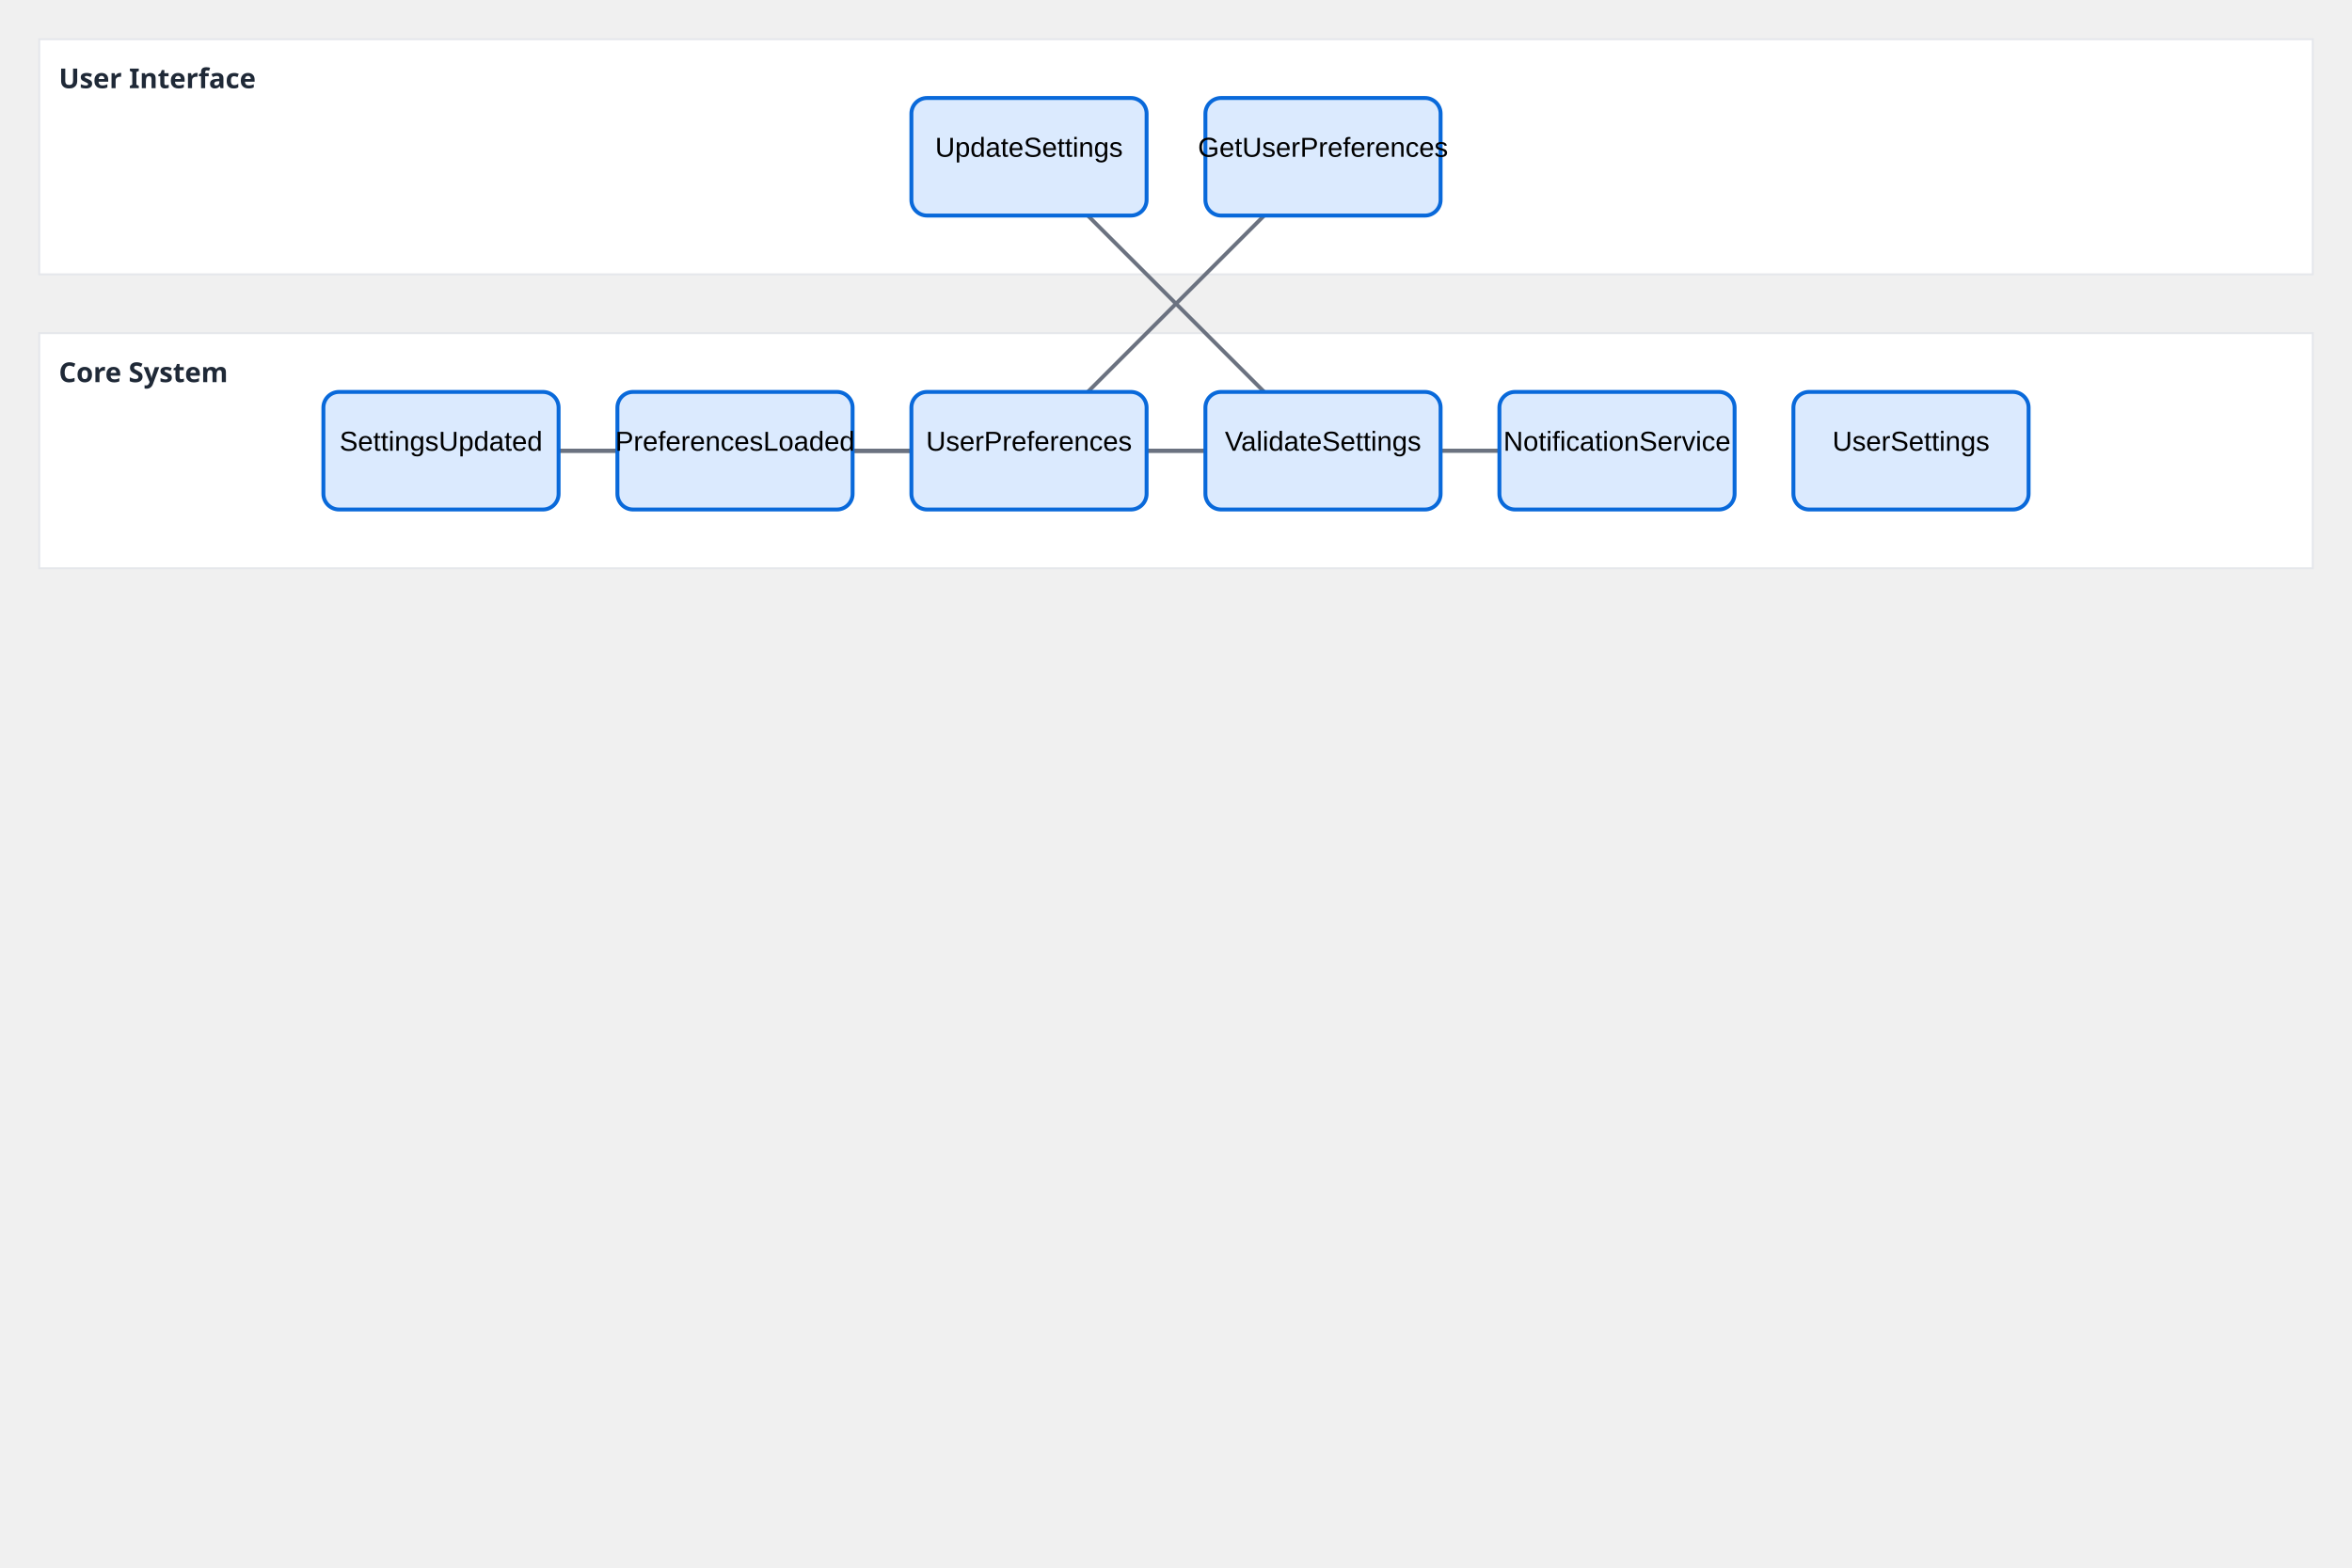
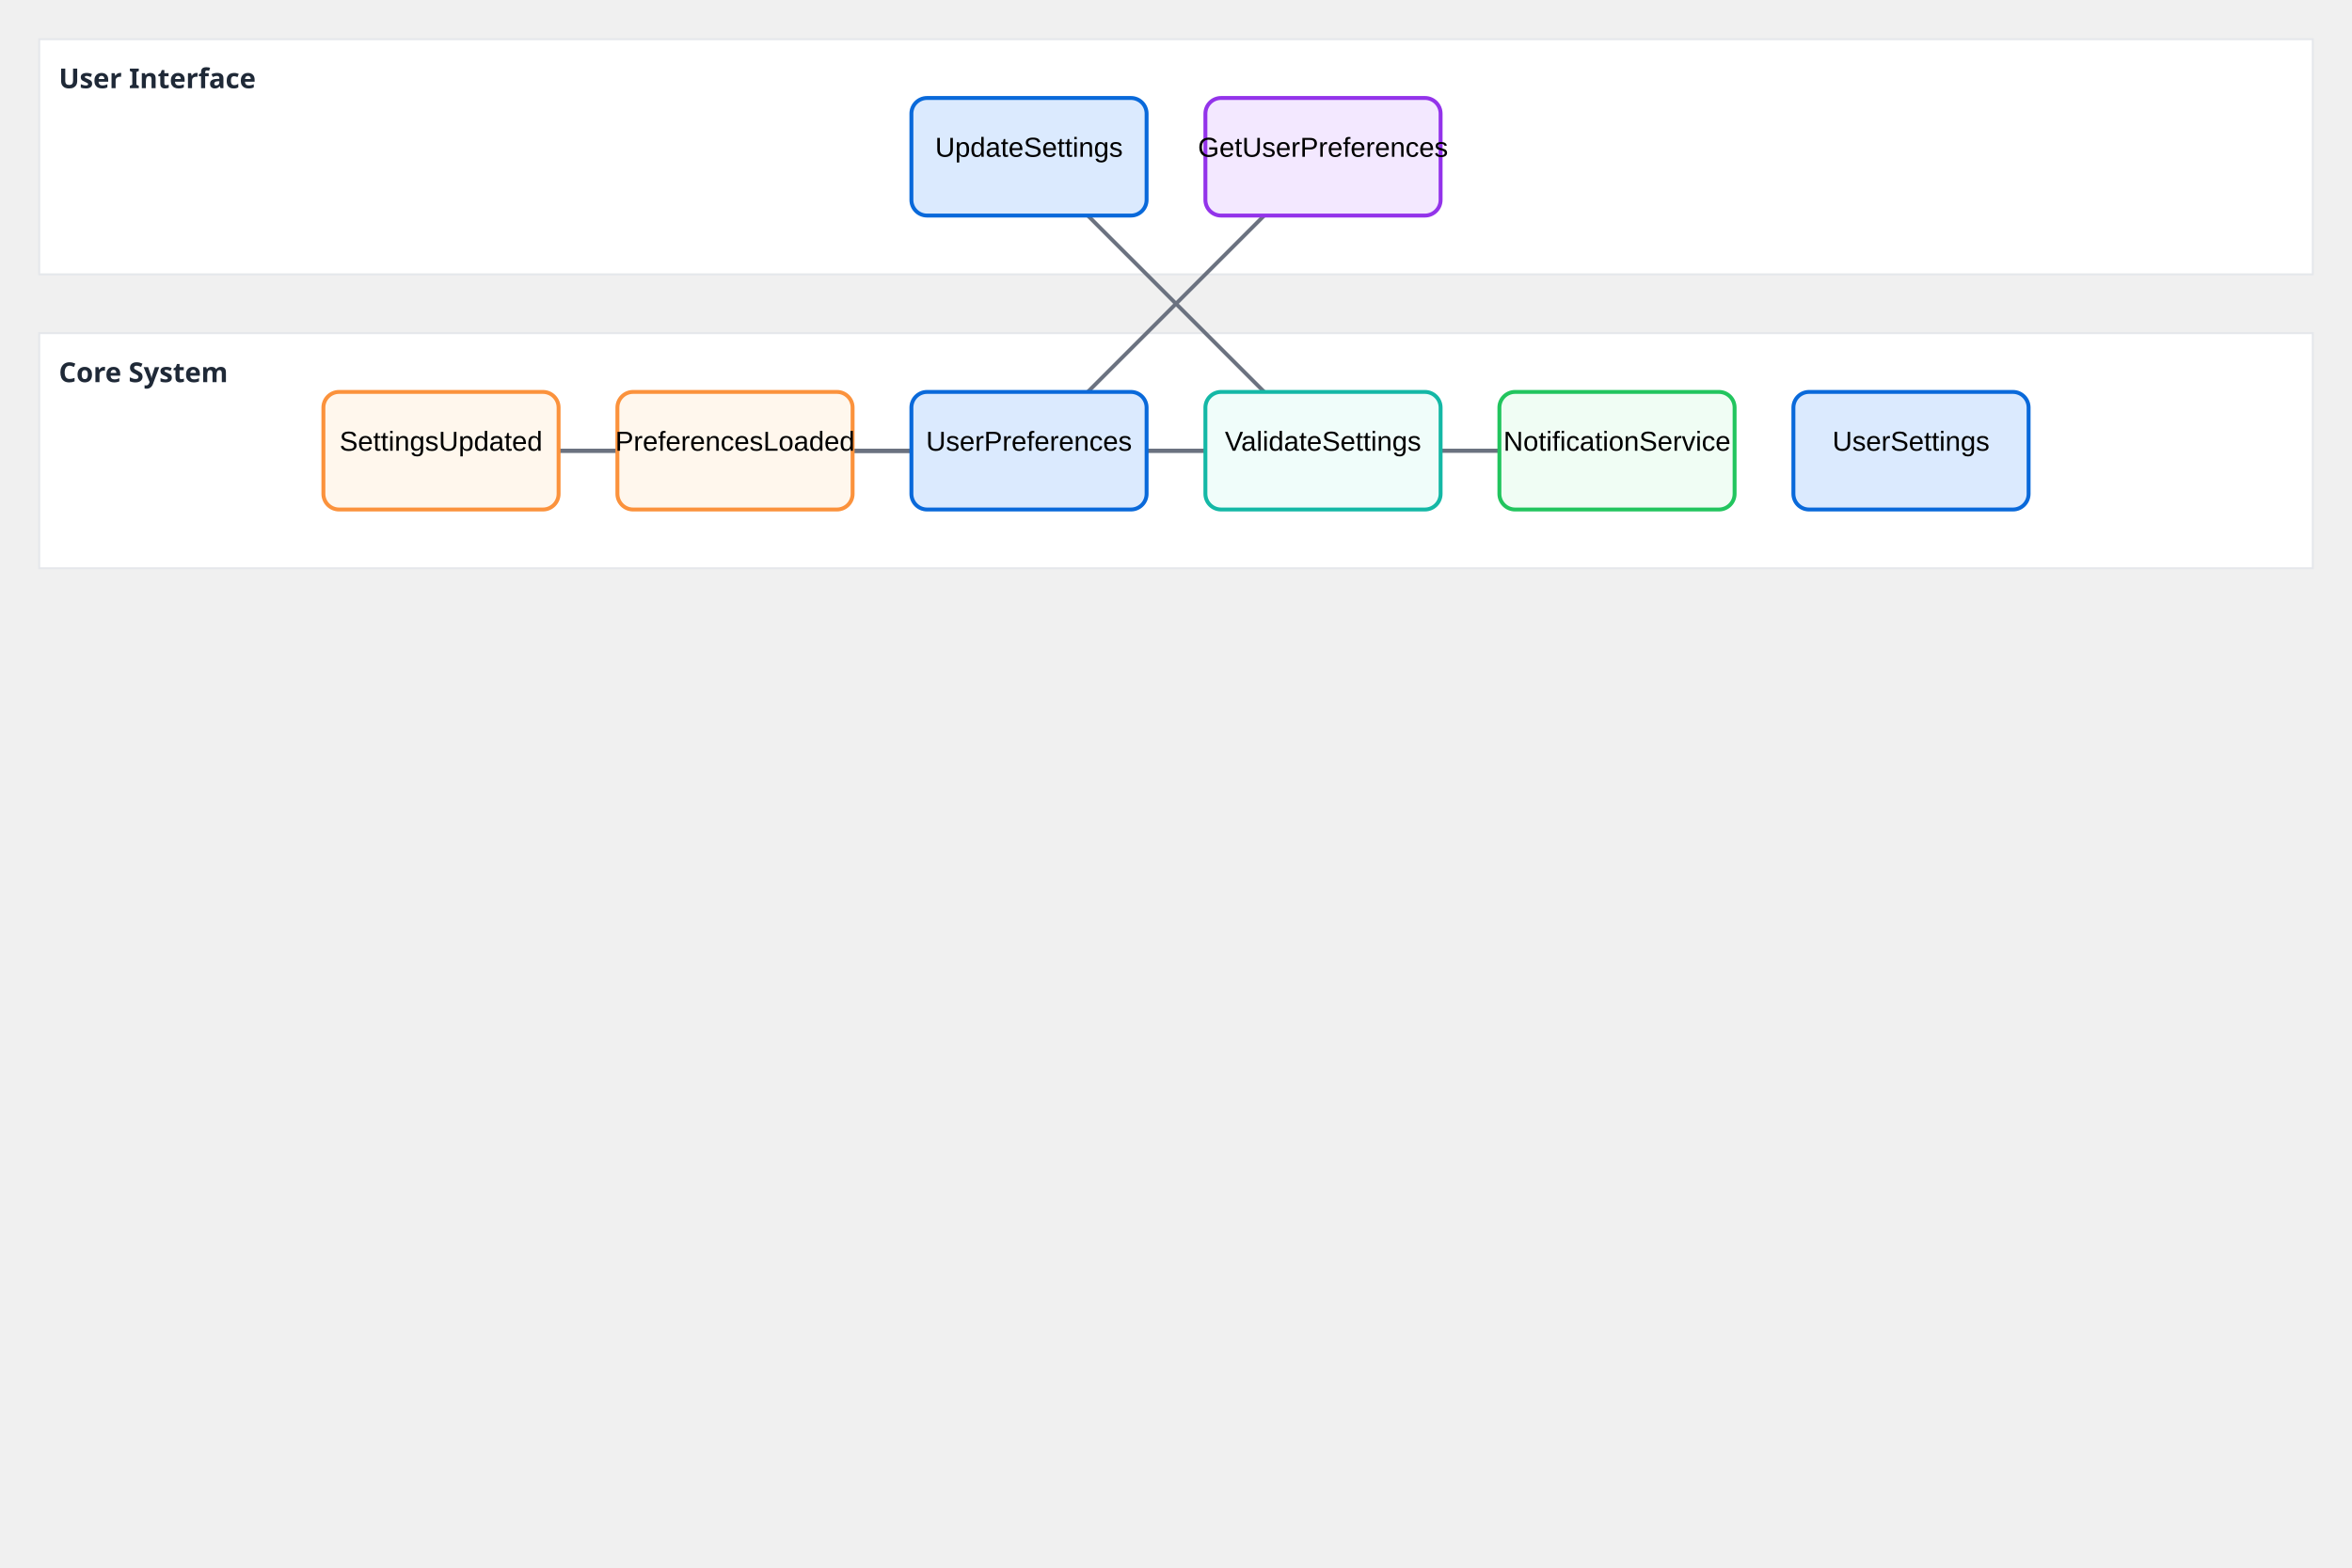
<svg xmlns="http://www.w3.org/2000/svg" viewBox="0 0 1200 800" width="1200" height="800">
+   <g>
+     <rect id="swimlane-User Interface" class="swimlane" x="20" y="20" width="1160" height="120" fill="#ffffff" stroke="#e5e7eb" stroke-width="1" />
+     <text class="swimlane-label" x="30" y="45" font-family="ui-sans-serif, system-ui, sans-serif" font-size="14" fill="#1f2937" font-weight="bold" text-anchor="start">User Interface</text>
+   </g>
  <g>
    <rect id="swimlane-Core System" class="swimlane" x="20" y="170" width="1160" height="120" fill="#ffffff" stroke="#e5e7eb" stroke-width="1" />
    <text class="swimlane-label" x="30" y="195" font-family="ui-sans-serif, system-ui, sans-serif" font-size="14" fill="#1f2937" font-weight="bold" text-anchor="start">Core System</text>
-   </g>
-   <g>
-     <rect id="swimlane-User Interface" class="swimlane" x="20" y="20" width="1160" height="120" fill="#ffffff" stroke="#e5e7eb" stroke-width="1" />
-     <text class="swimlane-label" x="30" y="45" font-family="ui-sans-serif, system-ui, sans-serif" font-size="14" fill="#1f2937" font-weight="bold" text-anchor="start">User Interface</text>
  </g>
  <path id="connector-UpdateSettings-ValidateSettings" class="connector" d="M 525 80 L 675 230" fill="none" stroke="#6b7280" stroke-width="2" />
  <path id="connector-ValidateSettings-SettingsUpdated" class="connector" d="M 675 230 L 225 230" fill="none" stroke="#6b7280" stroke-width="2" />
  <path id="connector-SettingsUpdated-UserPreferences" class="connector" d="M 225 230 L 525 230" fill="none" stroke="#6b7280" stroke-width="2" />
  <path id="connector-GetUserPreferences-UserPreferences" class="connector" d="M 675 80 L 525 230" fill="none" stroke="#6b7280" stroke-width="2" />
  <path id="connector-UserPreferences-PreferencesLoaded" class="connector" d="M 525 230 L 375 230" fill="none" stroke="#6b7280" stroke-width="2" />
  <path id="connector-SettingsUpdated-NotificationService" class="connector" d="M 225 230 L 825 230" fill="none" stroke="#6b7280" stroke-width="2" />
  <path id="connector-NotificationService-PreferencesLoaded" class="connector" d="M 825 230 L 375 230" fill="none" stroke="#6b7280" stroke-width="2" />
-   <g id="entity-group-ValidateSettings">
-     <rect id="entity-ValidateSettings" class="entity" x="615" y="200" width="120" height="60" rx="8" ry="8" fill="#dbeafe" stroke="#0969da" stroke-width="2" />
-     <text class="entity-text" x="675" y="230" font-family="Arial, sans-serif" font-size="14" fill="#000000" font-weight="normal" text-anchor="middle">ValidateSettings</text>
-   </g>
-   <g id="entity-group-NotificationService">
-     <rect id="entity-NotificationService" class="entity" x="765" y="200" width="120" height="60" rx="8" ry="8" fill="#dbeafe" stroke="#0969da" stroke-width="2" />
-     <text class="entity-text" x="825" y="230" font-family="Arial, sans-serif" font-size="14" fill="#000000" font-weight="normal" text-anchor="middle">NotificationService</text>
-   </g>
  <g id="entity-group-SettingsUpdated">
-     <rect id="entity-SettingsUpdated" class="entity" x="165" y="200" width="120" height="60" rx="8" ry="8" fill="#dbeafe" stroke="#0969da" stroke-width="2" />
+     <rect id="entity-SettingsUpdated" class="entity" x="165" y="200" width="120" height="60" rx="8" ry="8" fill="#fff7ed" stroke="#fb923c" stroke-width="2" />
    <text class="entity-text" x="225" y="230" font-family="Arial, sans-serif" font-size="14" fill="#000000" font-weight="normal" text-anchor="middle">SettingsUpdated</text>
-   </g>
-   <g id="entity-group-PreferencesLoaded">
-     <rect id="entity-PreferencesLoaded" class="entity" x="315" y="200" width="120" height="60" rx="8" ry="8" fill="#dbeafe" stroke="#0969da" stroke-width="2" />
-     <text class="entity-text" x="375" y="230" font-family="Arial, sans-serif" font-size="14" fill="#000000" font-weight="normal" text-anchor="middle">PreferencesLoaded</text>
-   </g>
-   <g id="entity-group-GetUserPreferences">
-     <rect id="entity-GetUserPreferences" class="entity" x="615" y="50" width="120" height="60" rx="8" ry="8" fill="#dbeafe" stroke="#0969da" stroke-width="2" />
-     <text class="entity-text" x="675" y="80" font-family="Arial, sans-serif" font-size="14" fill="#000000" font-weight="normal" text-anchor="middle">GetUserPreferences</text>
  </g>
  <g id="entity-group-UpdateSettings">
    <rect id="entity-UpdateSettings" class="entity" x="465" y="50" width="120" height="60" rx="8" ry="8" fill="#dbeafe" stroke="#0969da" stroke-width="2" />
    <text class="entity-text" x="525" y="80" font-family="Arial, sans-serif" font-size="14" fill="#000000" font-weight="normal" text-anchor="middle">UpdateSettings</text>
  </g>
-   <g id="entity-group-UserSettings">
-     <rect id="entity-UserSettings" class="entity" x="915" y="200" width="120" height="60" rx="8" ry="8" fill="#dbeafe" stroke="#0969da" stroke-width="2" />
-     <text class="entity-text" x="975" y="230" font-family="Arial, sans-serif" font-size="14" fill="#000000" font-weight="normal" text-anchor="middle">UserSettings</text>
+   <g id="entity-group-GetUserPreferences">
+     <rect id="entity-GetUserPreferences" class="entity" x="615" y="50" width="120" height="60" rx="8" ry="8" fill="#f3e8ff" stroke="#9333ea" stroke-width="2" />
+     <text class="entity-text" x="675" y="80" font-family="Arial, sans-serif" font-size="14" fill="#000000" font-weight="normal" text-anchor="middle">GetUserPreferences</text>
+   </g>
+   <g id="entity-group-PreferencesLoaded">
+     <rect id="entity-PreferencesLoaded" class="entity" x="315" y="200" width="120" height="60" rx="8" ry="8" fill="#fff7ed" stroke="#fb923c" stroke-width="2" />
+     <text class="entity-text" x="375" y="230" font-family="Arial, sans-serif" font-size="14" fill="#000000" font-weight="normal" text-anchor="middle">PreferencesLoaded</text>
+   </g>
+   <g id="entity-group-ValidateSettings">
+     <rect id="entity-ValidateSettings" class="entity" x="615" y="200" width="120" height="60" rx="8" ry="8" fill="#f0fdfa" stroke="#14b8a6" stroke-width="2" />
+     <text class="entity-text" x="675" y="230" font-family="Arial, sans-serif" font-size="14" fill="#000000" font-weight="normal" text-anchor="middle">ValidateSettings</text>
  </g>
  <g id="entity-group-UserPreferences">
    <rect id="entity-UserPreferences" class="entity" x="465" y="200" width="120" height="60" rx="8" ry="8" fill="#dbeafe" stroke="#0969da" stroke-width="2" />
    <text class="entity-text" x="525" y="230" font-family="Arial, sans-serif" font-size="14" fill="#000000" font-weight="normal" text-anchor="middle">UserPreferences</text>
  </g>
+   <g id="entity-group-NotificationService">
+     <rect id="entity-NotificationService" class="entity" x="765" y="200" width="120" height="60" rx="8" ry="8" fill="#f0fdf4" stroke="#22c55e" stroke-width="2" />
+     <text class="entity-text" x="825" y="230" font-family="Arial, sans-serif" font-size="14" fill="#000000" font-weight="normal" text-anchor="middle">NotificationService</text>
+   </g>
+   <g id="entity-group-UserSettings">
+     <rect id="entity-UserSettings" class="entity" x="915" y="200" width="120" height="60" rx="8" ry="8" fill="#dbeafe" stroke="#0969da" stroke-width="2" />
+     <text class="entity-text" x="975" y="230" font-family="Arial, sans-serif" font-size="14" fill="#000000" font-weight="normal" text-anchor="middle">UserSettings</text>
+   </g>
</svg>
